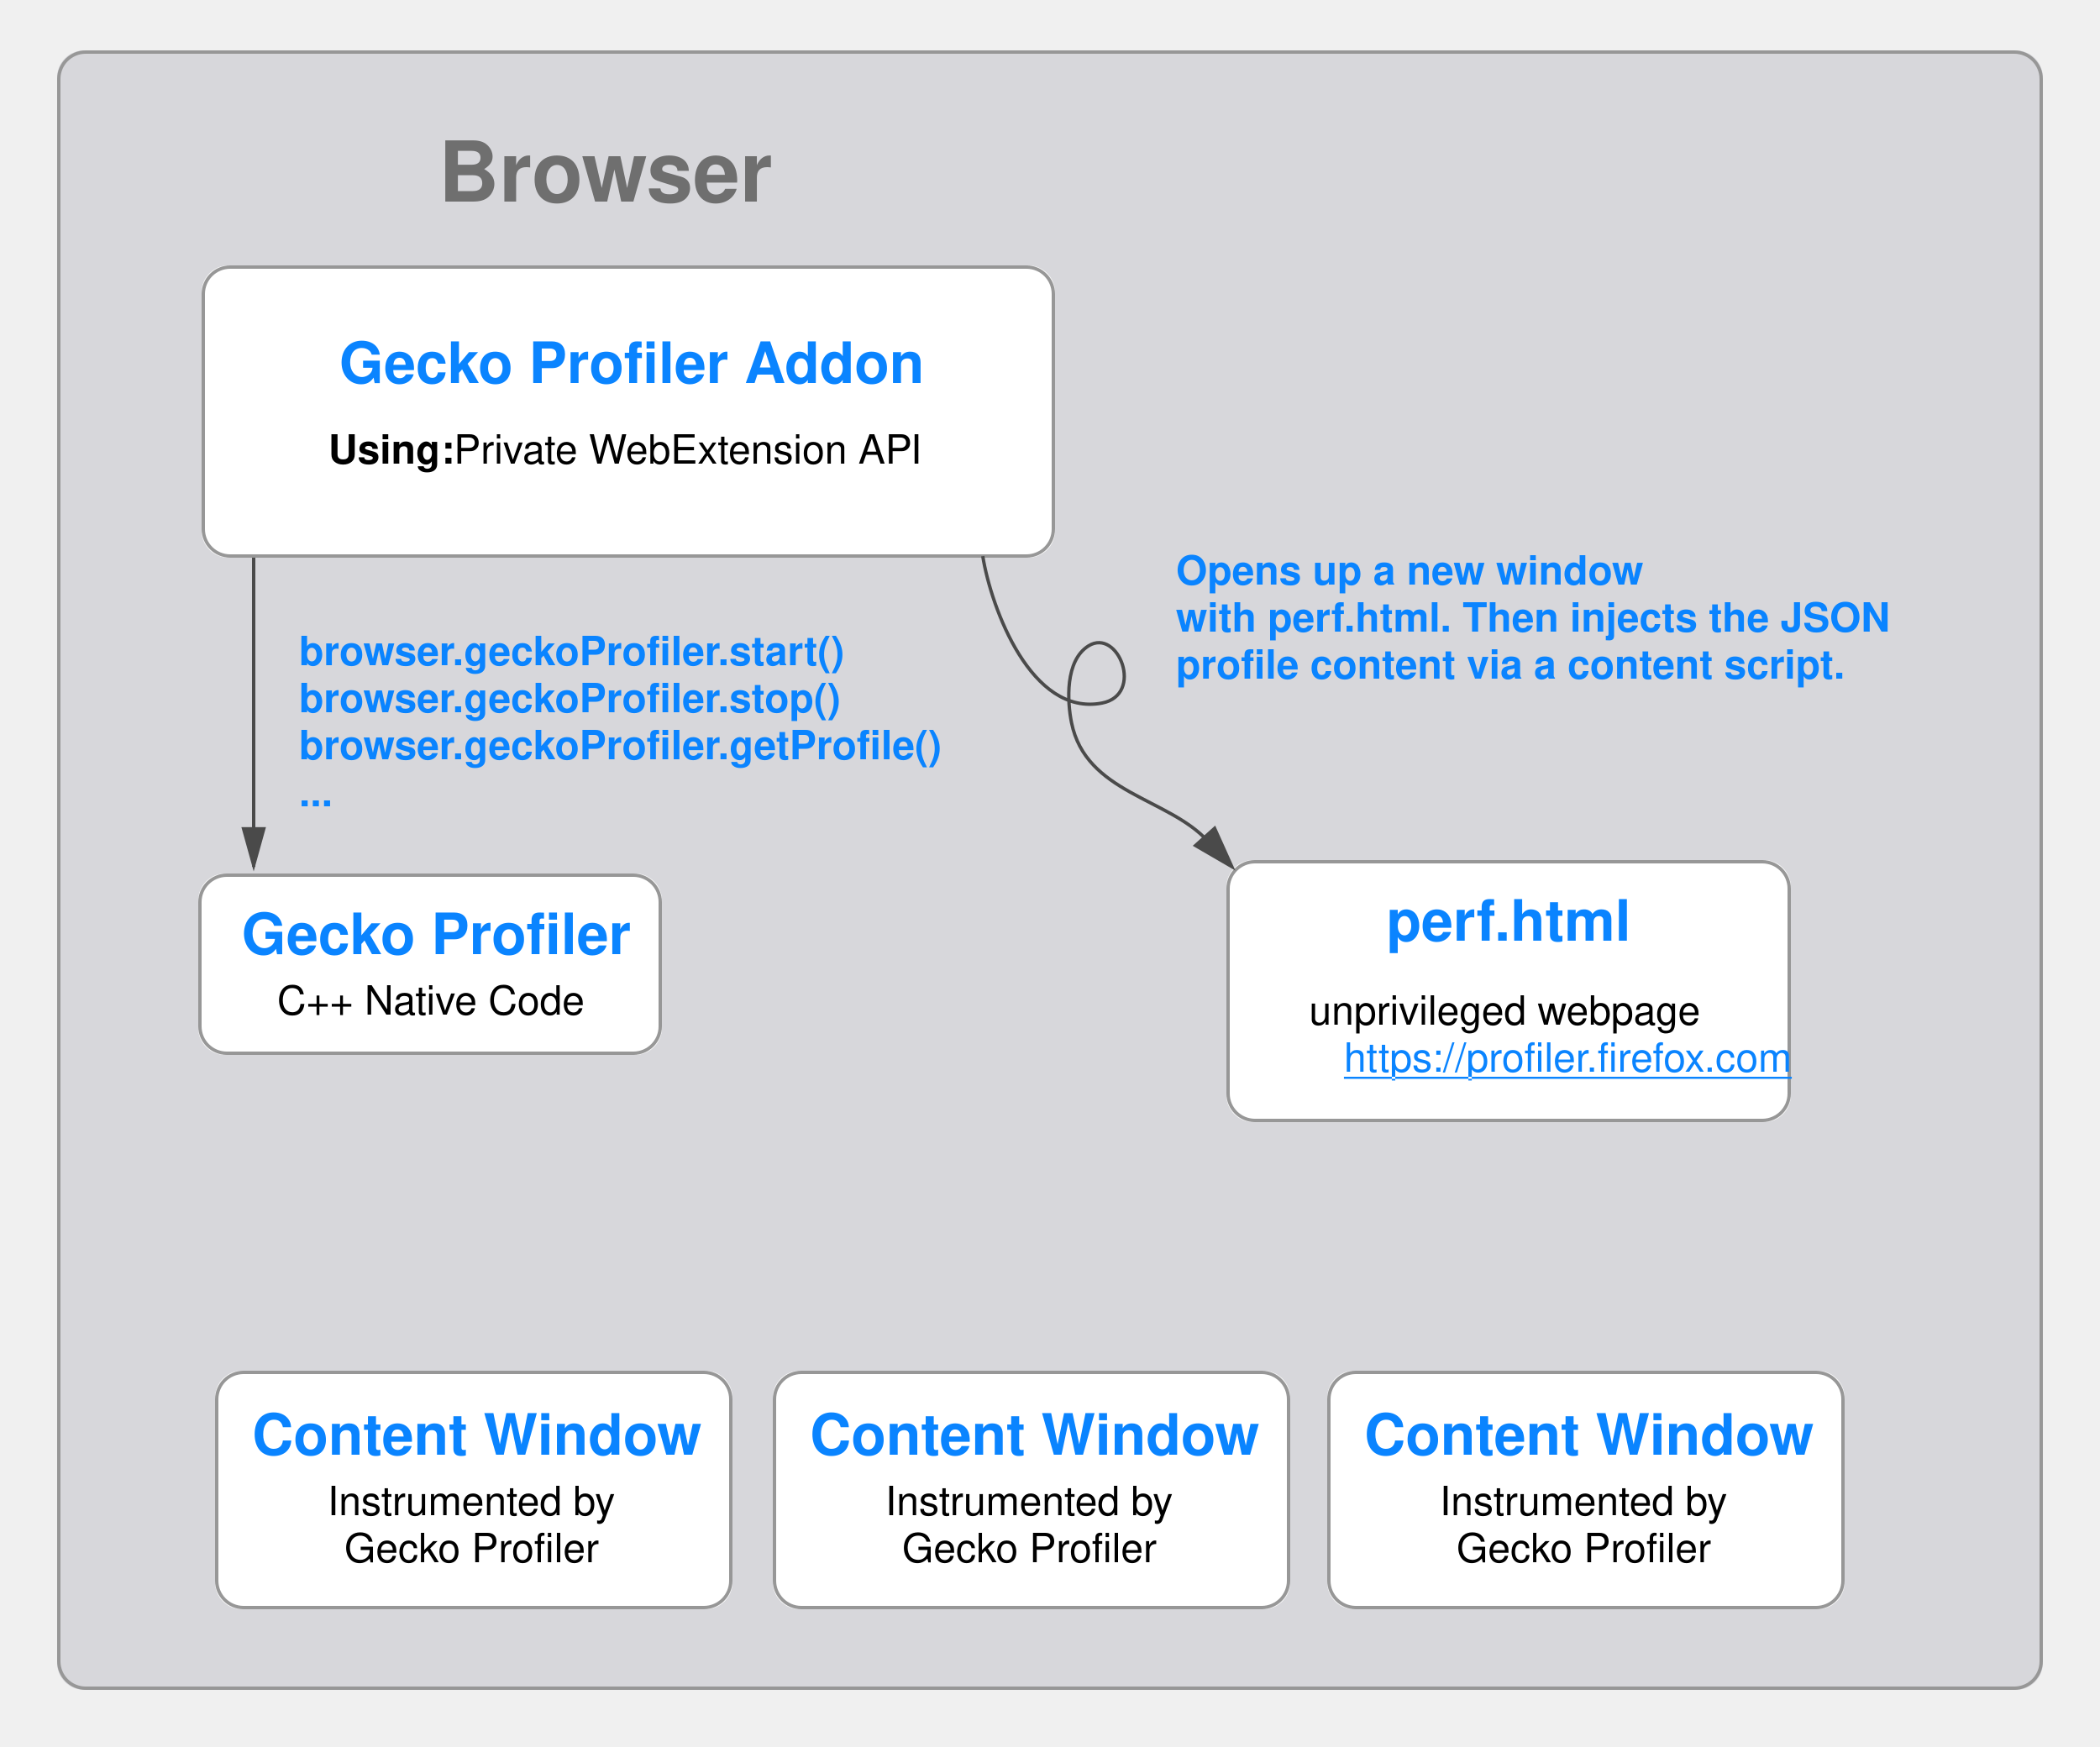
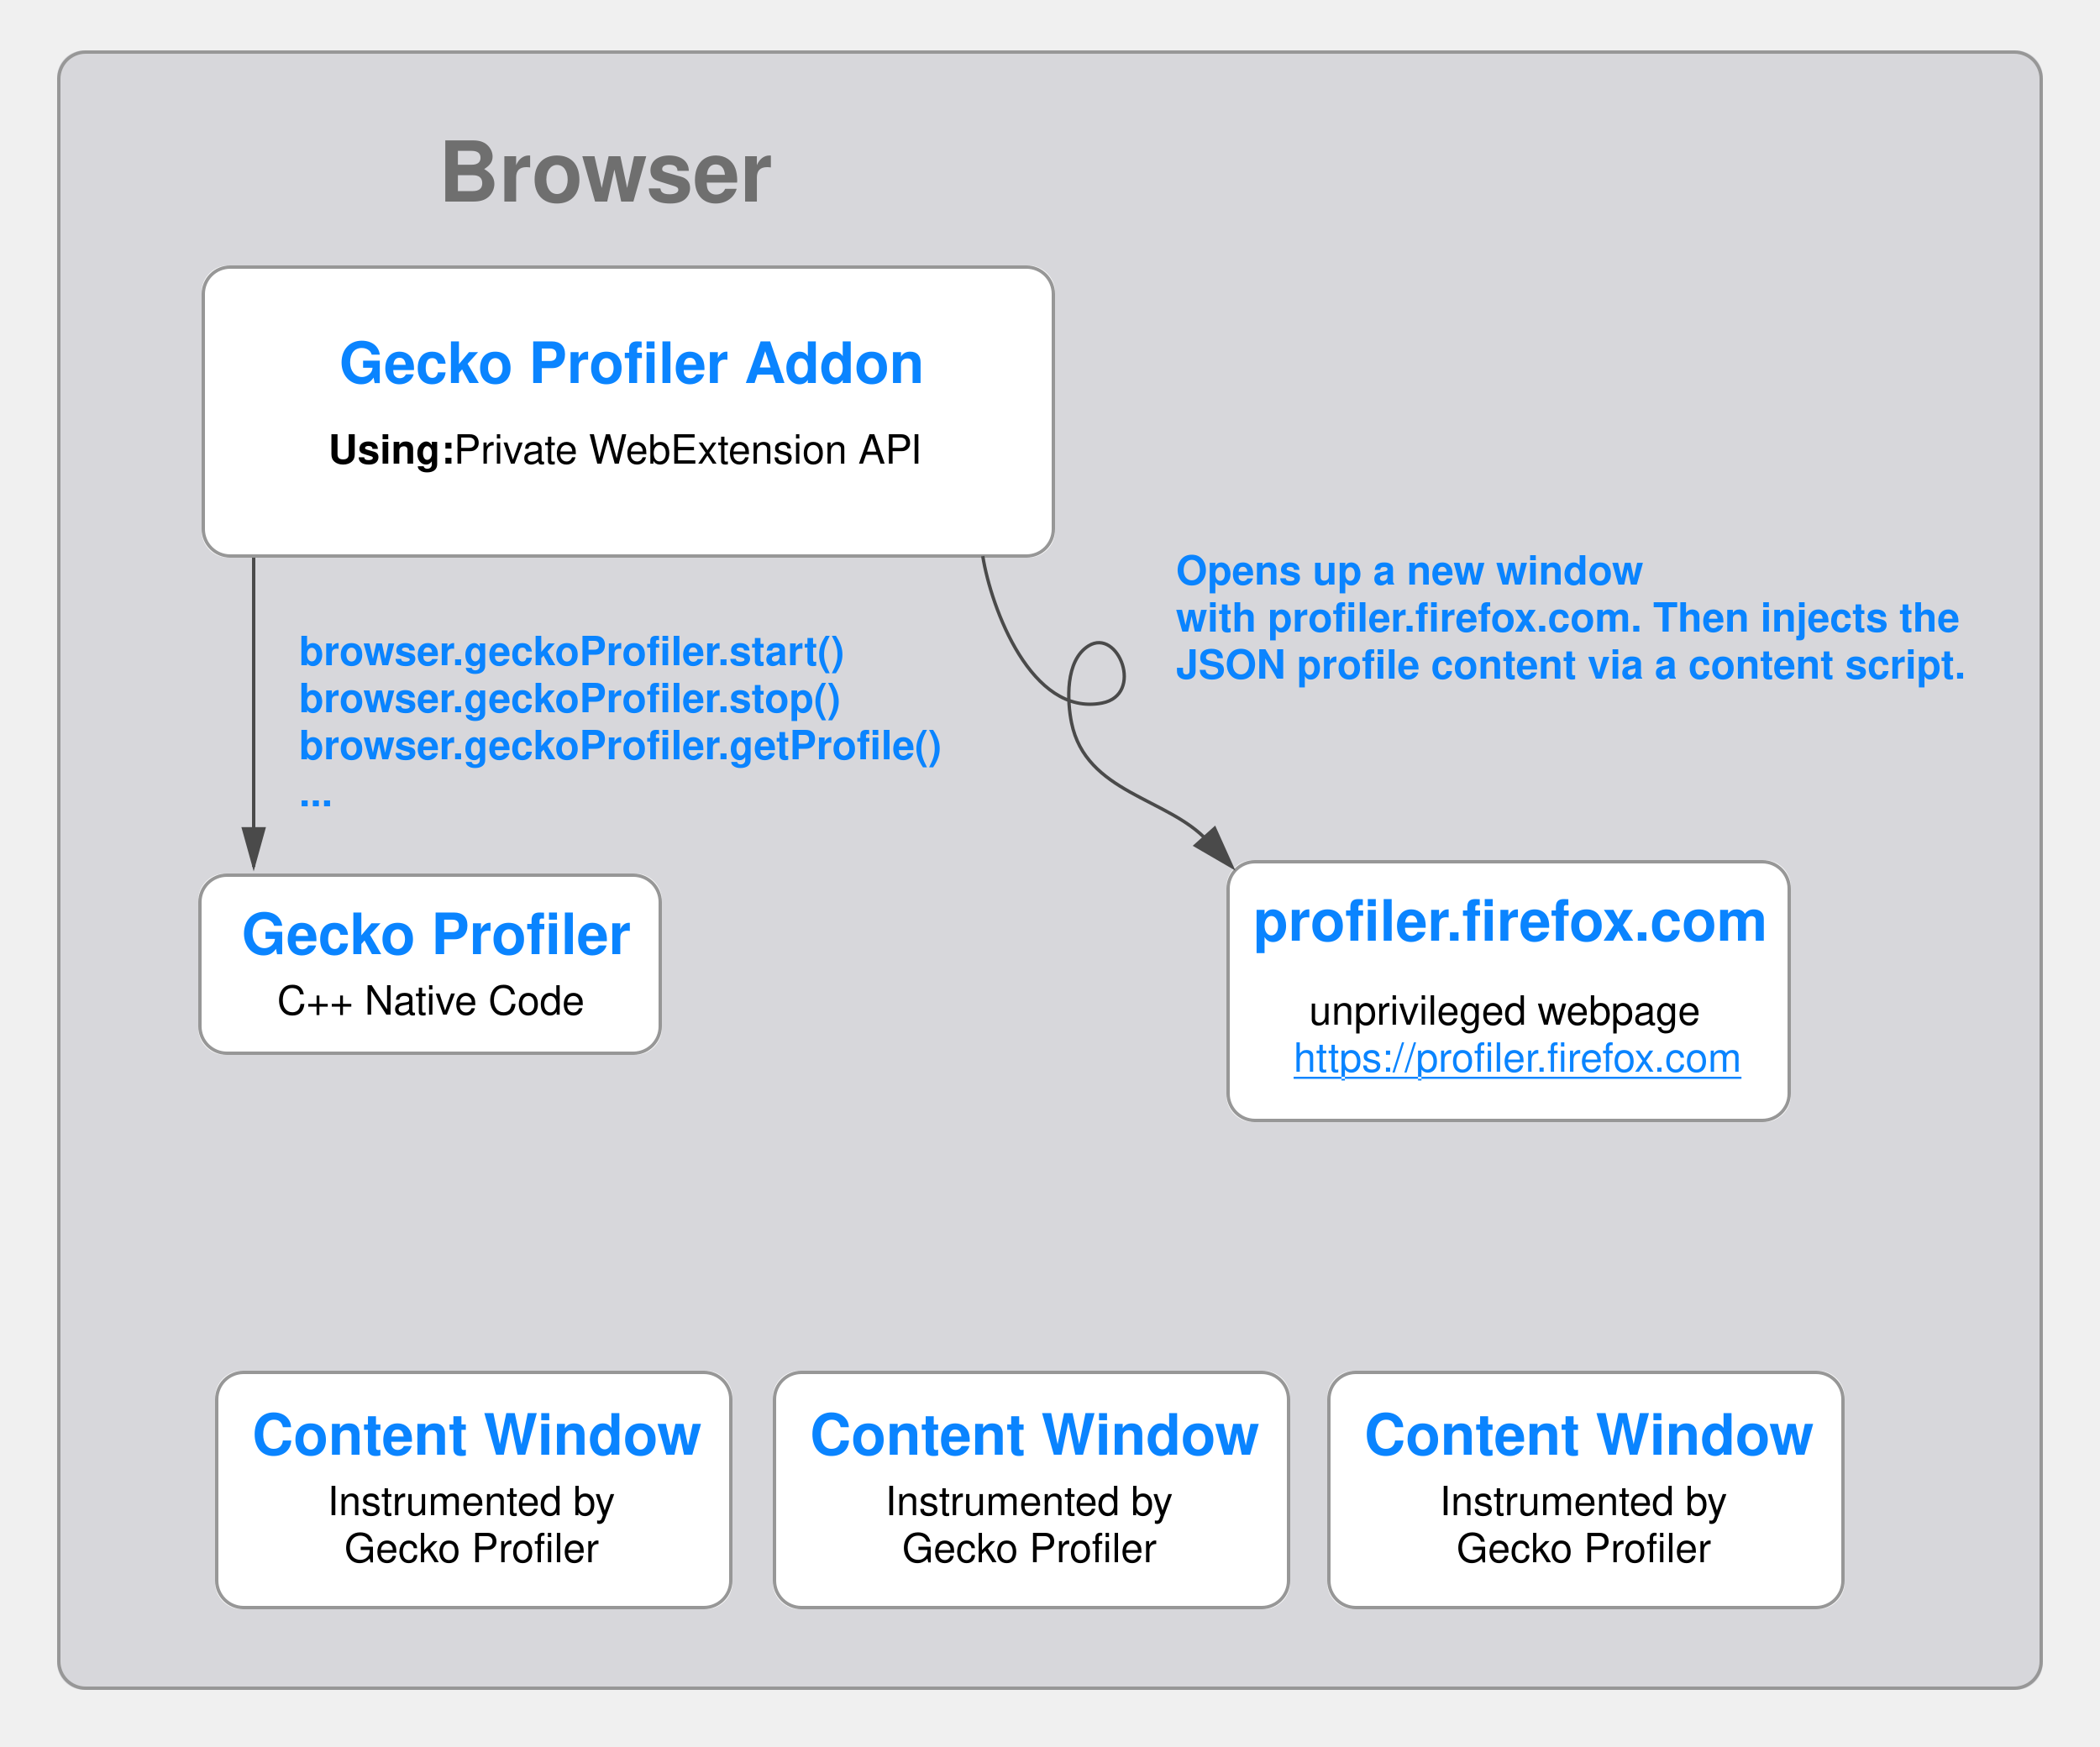
<svg xmlns="http://www.w3.org/2000/svg" xmlns:xlink="http://www.w3.org/1999/xlink" width="625px" height="520px" viewBox="0 0 625 520" version="1.1">
  <defs>
    <rect id="path-1" x="17" y="15" width="591" height="488" rx="8" />
    <rect id="path-2" x="0" y="0" width="138" height="54" rx="8" />
    <rect id="path-3" x="15" y="93" width="168" height="78" rx="8" />
    <rect id="path-4" x="0" y="0" width="154" height="71" rx="8" />
    <rect id="path-5" x="0" y="0" width="154" height="71" rx="8" />
    <rect id="path-6" x="0" y="0" width="154" height="71" rx="8" />
    <rect id="path-7" x="0" y="0" width="254" height="87" rx="8" />
  </defs>
  <g id="Page-1" stroke="none" stroke-width="1" fill="none" fill-rule="evenodd">
    <g id="Browser">
      <g id="Rectangle-Copy-2">
        <use fill="#D7D7DB" fill-rule="evenodd" xlink:href="#path-1" />
        <rect stroke="#979797" stroke-width="1" x="17.5" y="15.5" width="590" height="487" rx="8" />
      </g>
      <g id="Gecko-Profiler" transform="translate(59, 260)">
        <g id="Rectangle">
          <use fill="#FFFFFF" fill-rule="evenodd" xlink:href="#path-2" />
          <rect stroke="#979797" stroke-width="1" x="0.5" y="0.5" width="137" height="53" rx="8" />
        </g>
        <text font-family="Helvetica-Bold, Helvetica" font-size="17" font-weight="bold" fill="#0A84FF">
          <tspan x="12.895" y="24">Gecko Profiler</tspan>
        </text>
        <text id="C++-Native-Code" font-family="Helvetica" font-size="12" font-weight="normal" fill="#000000">
          <tspan x="23.475" y="42">C++ Native Code</tspan>
        </text>
      </g>
      <g id="Gecko-Profiler" transform="translate(350, 163)">
        <g id="Rectangle">
          <use fill="#FFFFFF" fill-rule="evenodd" xlink:href="#path-3" />
          <rect stroke="#979797" stroke-width="1" x="15.5" y="93.5" width="167" height="77" rx="8" />
        </g>
-         <text id="perf.html" font-family="Helvetica-Bold, Helvetica" font-size="17" font-weight="bold" fill="#0A84FF">
-           <tspan x="62.638" y="117">perf.html</tspan>
+         <text id="profiler.firefox.com" font-family="Helvetica-Bold, Helvetica" font-size="17" font-weight="bold" fill="#0A84FF">
+           <tspan x="23" y="117">profiler.firefox.com</tspan>
        </text>
        <text id="unprivileged-webpage" font-family="Helvetica" font-size="12" font-weight="normal">
          <tspan x="39.623" y="142" fill="#000000">unprivileged webpage</tspan>
-           <tspan x="49.982" y="156" fill="#0A84FF" text-decoration="underline">https://profiler.firefox.com</tspan>
+           <tspan x="35" y="156" fill="#0A84FF" text-decoration="underline">https://profiler.firefox.com</tspan>
          <tspan x="146.018" y="156" fill="#000000" />
        </text>
        <text id="Opens-up-a-new-windo" font-family="Helvetica-Bold, Helvetica" font-size="12" font-weight="bold" fill="#0A84FF">
          <tspan x="0" y="11">Opens up a new window</tspan>
-           <tspan x="0" y="25">with perf.html. Then injects the JSON</tspan>
-           <tspan x="0" y="39">profile content via a content script.</tspan>
+           <tspan x="0" y="25">with profiler.firefox.com. Then injects the</tspan>
+           <tspan x="0" y="39"> JSON profile content via a content script.</tspan>
        </text>
      </g>
      <g id="Group-4" transform="translate(64, 408)">
        <g id="Gecko-Profiler-Copy" transform="translate(331, 0)">
          <g id="Rectangle">
            <use fill="#FFFFFF" fill-rule="evenodd" xlink:href="#path-4" />
            <rect stroke="#979797" stroke-width="1" x="0.5" y="0.5" width="153" height="70" rx="8" />
          </g>
          <text id="Content-Window" font-family="Helvetica-Bold, Helvetica" font-size="17" font-weight="bold" fill="#0A84FF">
            <tspan x="11.038" y="25">Content Window</tspan>
          </text>
          <text id="Instrumented-by-Geck" font-family="Helvetica" font-size="12" font-weight="normal" fill="#000000">
            <tspan x="33.478" y="43">Instrumented by </tspan>
            <tspan x="38.487" y="57">Gecko Profiler</tspan>
          </text>
        </g>
        <g id="Gecko-Profiler-Copy-2" transform="translate(166, 0)">
          <g id="Rectangle">
            <use fill="#FFFFFF" fill-rule="evenodd" xlink:href="#path-5" />
            <rect stroke="#979797" stroke-width="1" x="0.5" y="0.5" width="153" height="70" rx="8" />
          </g>
          <text id="Content-Window" font-family="Helvetica-Bold, Helvetica" font-size="17" font-weight="bold" fill="#0A84FF">
            <tspan x="11.038" y="25">Content Window</tspan>
          </text>
          <text id="Instrumented-by-Geck" font-family="Helvetica" font-size="12" font-weight="normal" fill="#000000">
            <tspan x="33.478" y="43">Instrumented by </tspan>
            <tspan x="38.487" y="57">Gecko Profiler</tspan>
          </text>
        </g>
        <g id="Gecko-Profiler-Copy-3">
          <g id="Rectangle">
            <use fill="#FFFFFF" fill-rule="evenodd" xlink:href="#path-6" />
            <rect stroke="#979797" stroke-width="1" x="0.5" y="0.5" width="153" height="70" rx="8" />
          </g>
          <text id="Content-Window" font-family="Helvetica-Bold, Helvetica" font-size="17" font-weight="bold" fill="#0A84FF">
            <tspan x="11.038" y="25">Content Window</tspan>
          </text>
          <text id="Instrumented-by-Geck" font-family="Helvetica" font-size="12" font-weight="normal" fill="#000000">
            <tspan x="33.478" y="43">Instrumented by </tspan>
            <tspan x="38.487" y="57">Gecko Profiler</tspan>
          </text>
        </g>
      </g>
      <g id="Group-Copy" transform="translate(60, 79)">
        <g id="Rectangle-Copy-2">
          <use fill="#FFFFFF" fill-rule="evenodd" xlink:href="#path-7" />
          <rect stroke="#979797" stroke-width="1" x="0.5" y="0.5" width="253" height="86" rx="8" />
        </g>
        <text id="Using:-Private-WebEx" font-family="Helvetica-Bold, Helvetica" font-size="12" font-weight="bold" line-spacing="20" fill="#000000">
          <tspan x="37.736" y="59">Using:</tspan>
          <tspan x="75.066" y="59" font-family="Helvetica" font-weight="normal"> Private WebExtension API</tspan>
        </text>
        <text id="Gecko-Profiler-Addon" font-family="Helvetica-Bold, Helvetica" font-size="17" font-weight="bold" fill="#0A84FF">
          <tspan x="40.937" y="35">Gecko Profiler Addon</tspan>
        </text>
      </g>
      <text font-family="Helvetica-Bold, Helvetica" font-size="25" font-weight="bold" fill="#6F6F6F">
        <tspan x="130.482" y="60">Browser</tspan>
      </text>
      <path d="M75.5,166.5 L75.5,257.5" id="Line-Copy-7" stroke="#4A4A4A" fill="#4A4A4A" stroke-linecap="square" />
      <path id="Line-Copy-7-decoration-1" d="M75.5,257.5 L78.5,246.7 L72.5,246.7 L75.5,257.5 Z" stroke="#4A4A4A" fill="#4A4A4A" stroke-linecap="square" />
      <text id="browser.geckoProfile" font-family="Helvetica-Bold, Helvetica" font-size="12" font-weight="bold" fill="#0A84FF">
        <tspan x="89" y="198">browser.geckoProfiler.start()</tspan>
        <tspan x="89" y="212">browser.geckoProfiler.stop()</tspan>
        <tspan x="89" y="226">browser.geckoProfiler.getProfile()</tspan>
        <tspan x="89" y="240">...</tspan>
      </text>
      <g id="Group" transform="translate(331.5, 213) rotate(-23) translate(-331.5, -213) translate(311, 154)">
        <polygon id="Triangle" fill="#4A4A4A" transform="translate(33.5, 109) rotate(161) translate(-33.5, -109) " points="33.5 102 38 116 29 116" />
        <path d="M31.613,104.229 C25.795,87.827 3.795,77.028 8.08,56.036 C9.372,49.706 13.486,38.251 21.665,36.954 C31.949,35.323 31.351,56.883 18.713,54.188 C-2.236,49.719 -0.622,15.364 3.133,0.069" id="Path-2" stroke="#4A4A4A" />
      </g>
    </g>
  </g>
</svg>
